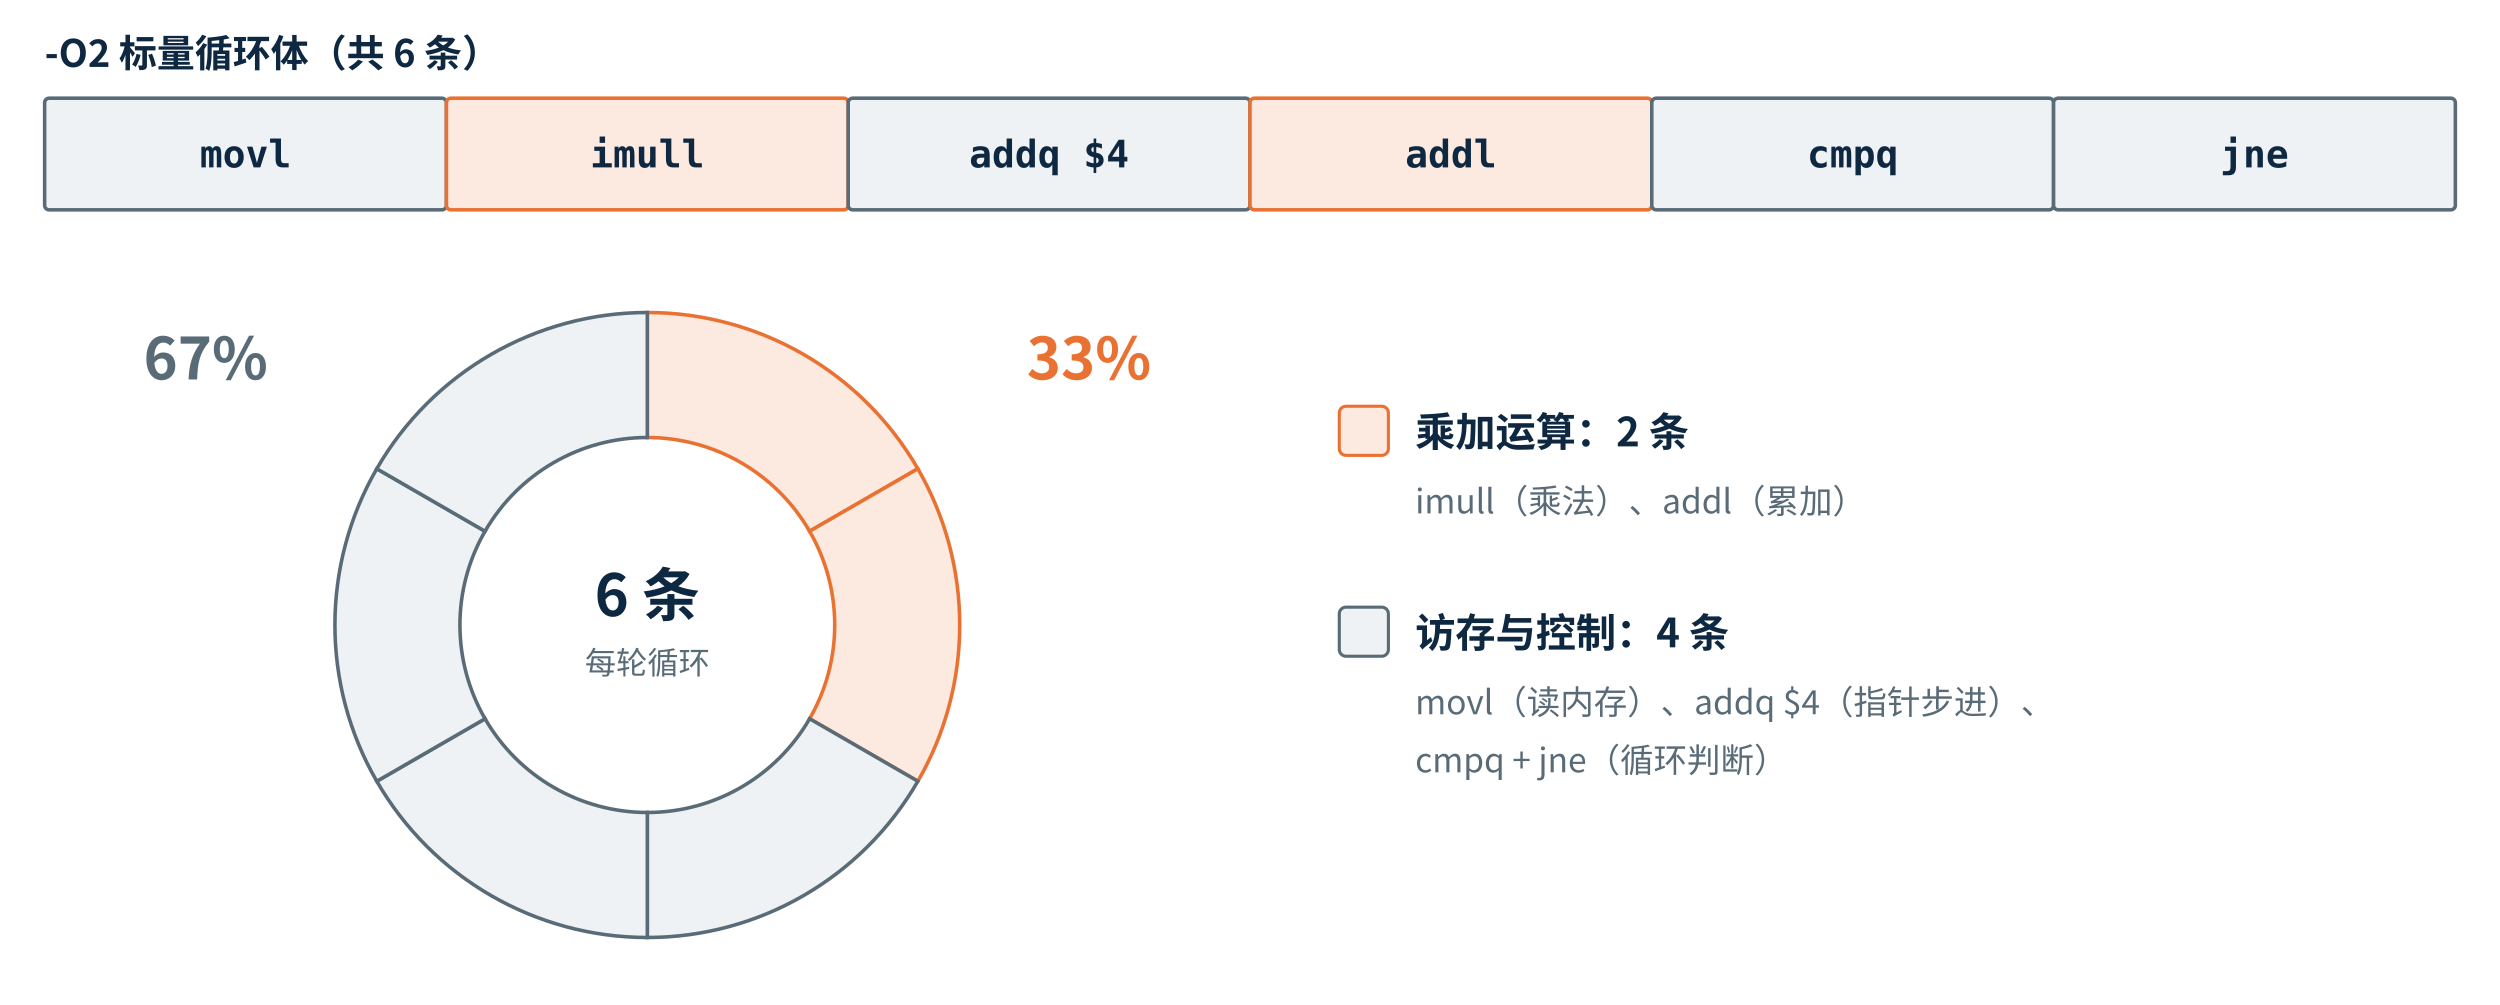
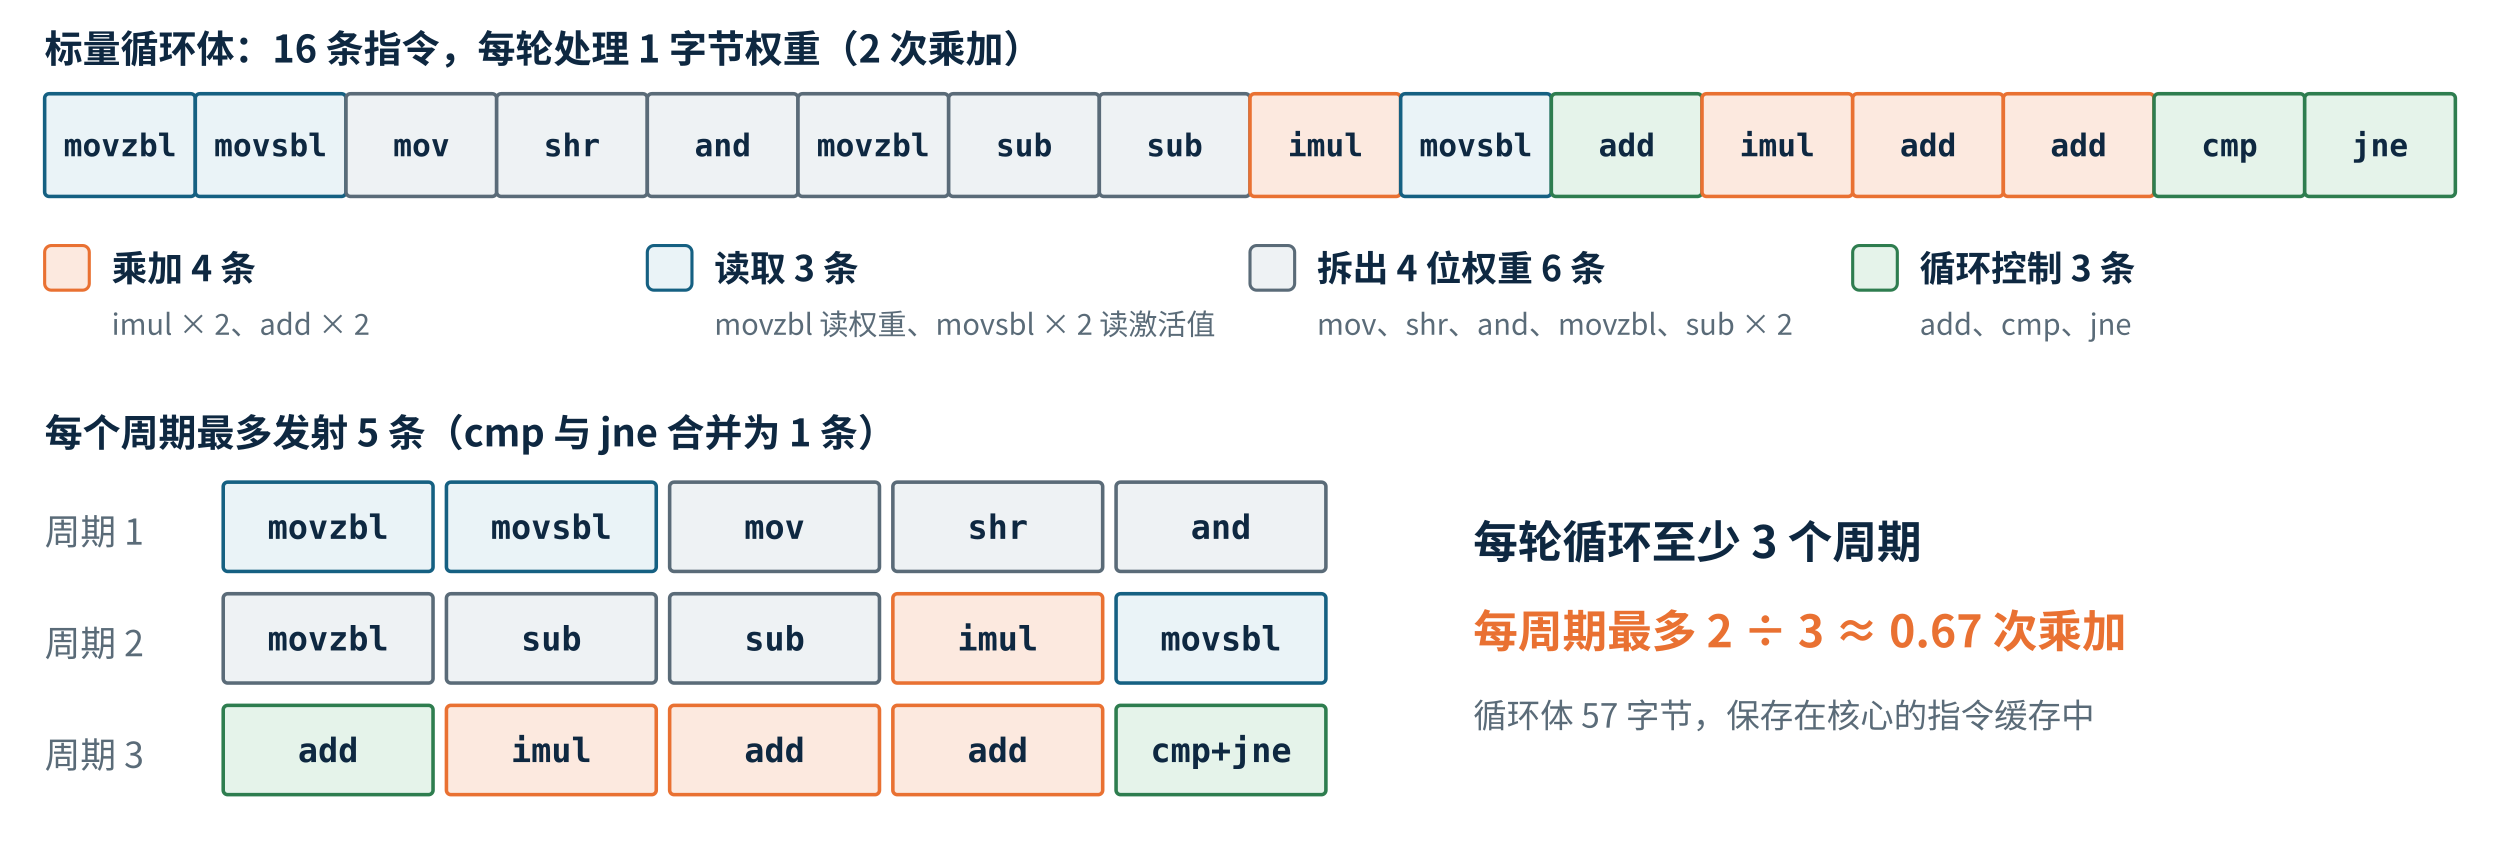
- <svg xmlns="http://www.w3.org/2000/svg" viewBox="0 0 1120 450" width="1120" height="450">
+ <svg xmlns="http://www.w3.org/2000/svg" viewBox="0 0 1120 380" width="1120" height="380">
  <defs>
    <marker id="ah-156082" viewBox="0 0 10 10" refX="9" refY="5" markerWidth="7" markerHeight="7" orient="auto-start-reverse">
      <path d="M0,0 L10,5 L0,10 z" fill="#156082" />
    </marker>
    <marker id="ah-e97132" viewBox="0 0 10 10" refX="9" refY="5" markerWidth="7" markerHeight="7" orient="auto-start-reverse">
      <path d="M0,0 L10,5 L0,10 z" fill="#e97132" />
    </marker>
    <marker id="ah-0e2841" viewBox="0 0 10 10" refX="9" refY="5" markerWidth="7" markerHeight="7" orient="auto-start-reverse">
      <path d="M0,0 L10,5 L0,10 z" fill="#0e2841" />
    </marker>
    <marker id="ah-2e7d4f" viewBox="0 0 10 10" refX="9" refY="5" markerWidth="7" markerHeight="7" orient="auto-start-reverse">
      <path d="M0,0 L10,5 L0,10 z" fill="#2e7d4f" />
    </marker>
    <marker id="ah-c0392b" viewBox="0 0 10 10" refX="9" refY="5" markerWidth="7" markerHeight="7" orient="auto-start-reverse">
      <path d="M0,0 L10,5 L0,10 z" fill="#c0392b" />
    </marker>
    <marker id="ah-5a6b78" viewBox="0 0 10 10" refX="9" refY="5" markerWidth="7" markerHeight="7" orient="auto-start-reverse">
      <path d="M0,0 L10,5 L0,10 z" fill="#5a6b78" />
    </marker>
    <marker id="ah-9fb5c3" viewBox="0 0 10 10" refX="9" refY="5" markerWidth="7" markerHeight="7" orient="auto-start-reverse">
      <path d="M0,0 L10,5 L0,10 z" fill="#9fb5c3" />
    </marker>
  </defs>
-   <text x="20.0" y="30.0" font-family="PingFang SC, Noto Sans CJK SC, Source Han Sans SC, sans-serif" font-size="17" font-weight="bold" fill="#0e2841" text-anchor="start">-O2 标量循环体（共 6 条）</text>
-   <rect x="20.0" y="44.0" width="180.0" height="50.0" rx="2" fill="#eef2f4" stroke="#5a6b78" stroke-width="1.6" />
-   <text x="110.0" y="75.0" font-family="SFMono-Regular, Menlo, DejaVu Sans Mono, Consolas, monospace" font-size="17" font-weight="bold" fill="#0e2841" text-anchor="middle">movl</text>
-   <rect x="200.0" y="44.0" width="180.0" height="50.0" rx="2" fill="#fce9df" stroke="#e97132" stroke-width="1.6" />
-   <text x="290.0" y="75.0" font-family="SFMono-Regular, Menlo, DejaVu Sans Mono, Consolas, monospace" font-size="17" font-weight="bold" fill="#0e2841" text-anchor="middle">imull</text>
-   <rect x="380.0" y="44.0" width="180.0" height="50.0" rx="2" fill="#eef2f4" stroke="#5a6b78" stroke-width="1.6" />
-   <text x="470.0" y="75.0" font-family="SFMono-Regular, Menlo, DejaVu Sans Mono, Consolas, monospace" font-size="17" font-weight="bold" fill="#0e2841" text-anchor="middle">addq $4</text>
-   <rect x="560.0" y="44.0" width="180.0" height="50.0" rx="2" fill="#fce9df" stroke="#e97132" stroke-width="1.6" />
-   <text x="650.0" y="75.0" font-family="SFMono-Regular, Menlo, DejaVu Sans Mono, Consolas, monospace" font-size="17" font-weight="bold" fill="#0e2841" text-anchor="middle">addl</text>
-   <rect x="740.0" y="44.0" width="180.0" height="50.0" rx="2" fill="#eef2f4" stroke="#5a6b78" stroke-width="1.6" />
-   <text x="830.0" y="75.0" font-family="SFMono-Regular, Menlo, DejaVu Sans Mono, Consolas, monospace" font-size="17" font-weight="bold" fill="#0e2841" text-anchor="middle">cmpq</text>
-   <rect x="920.0" y="44.0" width="180.0" height="50.0" rx="2" fill="#eef2f4" stroke="#5a6b78" stroke-width="1.6" />
-   <text x="1010.0" y="75.0" font-family="SFMono-Regular, Menlo, DejaVu Sans Mono, Consolas, monospace" font-size="17" font-weight="bold" fill="#0e2841" text-anchor="middle">jne</text>
-   <path d="M 290.0 140.0 A 140 140 0 0 1 411.2 210.0 L 362.7 238.0 A 84 84 0 0 0 290.0 196.0 Z" fill="#fce9df" stroke="#e97132" stroke-width="1.6" />
-   <path d="M 411.2 210.0 A 140 140 0 0 1 411.2 350.0 L 362.7 322.0 A 84 84 0 0 0 362.7 238.0 Z" fill="#fce9df" stroke="#e97132" stroke-width="1.6" />
-   <path d="M 411.2 350.0 A 140 140 0 0 1 290.0 420.0 L 290.0 364.0 A 84 84 0 0 0 362.7 322.0 Z" fill="#eef2f4" stroke="#5a6b78" stroke-width="1.6" />
-   <path d="M 290.0 420.0 A 140 140 0 0 1 168.8 350.0 L 217.3 322.0 A 84 84 0 0 0 290.0 364.0 Z" fill="#eef2f4" stroke="#5a6b78" stroke-width="1.6" />
-   <path d="M 168.8 350.0 A 140 140 0 0 1 168.8 210.0 L 217.3 238.0 A 84 84 0 0 0 217.3 322.0 Z" fill="#eef2f4" stroke="#5a6b78" stroke-width="1.6" />
-   <path d="M 168.8 210.0 A 140 140 0 0 1 290.0 140.0 L 290.0 196.0 A 84 84 0 0 0 217.3 238.0 Z" fill="#eef2f4" stroke="#5a6b78" stroke-width="1.6" />
-   <text x="290.0" y="276.0" font-family="PingFang SC, Noto Sans CJK SC, Source Han Sans SC, sans-serif" font-size="26" font-weight="bold" fill="#0e2841" text-anchor="middle">6 条</text>
-   <text x="290.0" y="302.0" font-family="PingFang SC, Noto Sans CJK SC, Source Han Sans SC, sans-serif" font-size="14" font-weight="normal" fill="#5a6b78" text-anchor="middle">每轮循环</text>
-   <text x="460.0" y="170.0" font-family="PingFang SC, Noto Sans CJK SC, Source Han Sans SC, sans-serif" font-size="26" font-weight="bold" fill="#e97132" text-anchor="start">33%</text>
-   <text x="120.0" y="170.0" font-family="PingFang SC, Noto Sans CJK SC, Source Han Sans SC, sans-serif" font-size="26" font-weight="bold" fill="#5a6b78" text-anchor="end">67%</text>
-   <rect x="600.0" y="182.0" width="22.0" height="22.0" rx="3" fill="#fce9df" stroke="#e97132" stroke-width="1.4" />
-   <text x="634.0" y="200.0" font-family="PingFang SC, Noto Sans CJK SC, Source Han Sans SC, sans-serif" font-size="18" font-weight="bold" fill="#0e2841" text-anchor="start">乘加运算：2 条</text>
-   <text x="634.0" y="230.0" font-family="PingFang SC, Noto Sans CJK SC, Source Han Sans SC, sans-serif" font-size="15" font-weight="normal" fill="#5a6b78" text-anchor="start">imull（乘法）、addl（累加）</text>
-   <rect x="600.0" y="272.0" width="22.0" height="22.0" rx="3" fill="#eef2f4" stroke="#5a6b78" stroke-width="1.4" />
-   <text x="634.0" y="290.0" font-family="PingFang SC, Noto Sans CJK SC, Source Han Sans SC, sans-serif" font-size="18" font-weight="bold" fill="#0e2841" text-anchor="start">访存与控制：4 条</text>
-   <text x="634.0" y="320.0" font-family="PingFang SC, Noto Sans CJK SC, Source Han Sans SC, sans-serif" font-size="15" font-weight="normal" fill="#5a6b78" text-anchor="start">movl（读内存）、addq $4（指针步进）、</text>
-   <text x="634.0" y="346.0" font-family="PingFang SC, Noto Sans CJK SC, Source Han Sans SC, sans-serif" font-size="15" font-weight="normal" fill="#5a6b78" text-anchor="start">cmpq + jne（循环判断）</text>
+   <text x="20.0" y="28.0" font-family="PingFang SC, Noto Sans CJK SC, Source Han Sans SC, sans-serif" font-size="17" font-weight="bold" fill="#0e2841" text-anchor="start">标量循环体：16 条指令，每轮处理 1 字节权重（2 次乘加）</text>
+   <rect x="20.0" y="42.0" width="67.5" height="46.0" rx="2" fill="#eaf3f7" stroke="#156082" stroke-width="1.6" />
+   <text x="53.8" y="70.0" font-family="SFMono-Regular, Menlo, DejaVu Sans Mono, Consolas, monospace" font-size="14" font-weight="bold" fill="#0e2841" text-anchor="middle">movzbl</text>
+   <rect x="87.5" y="42.0" width="67.5" height="46.0" rx="2" fill="#eaf3f7" stroke="#156082" stroke-width="1.6" />
+   <text x="121.2" y="70.0" font-family="SFMono-Regular, Menlo, DejaVu Sans Mono, Consolas, monospace" font-size="14" font-weight="bold" fill="#0e2841" text-anchor="middle">movsbl</text>
+   <rect x="155.0" y="42.0" width="67.5" height="46.0" rx="2" fill="#eef2f4" stroke="#5a6b78" stroke-width="1.6" />
+   <text x="188.8" y="70.0" font-family="SFMono-Regular, Menlo, DejaVu Sans Mono, Consolas, monospace" font-size="14" font-weight="bold" fill="#0e2841" text-anchor="middle">mov</text>
+   <rect x="222.5" y="42.0" width="67.5" height="46.0" rx="2" fill="#eef2f4" stroke="#5a6b78" stroke-width="1.6" />
+   <text x="256.2" y="70.0" font-family="SFMono-Regular, Menlo, DejaVu Sans Mono, Consolas, monospace" font-size="14" font-weight="bold" fill="#0e2841" text-anchor="middle">shr</text>
+   <rect x="290.0" y="42.0" width="67.5" height="46.0" rx="2" fill="#eef2f4" stroke="#5a6b78" stroke-width="1.6" />
+   <text x="323.8" y="70.0" font-family="SFMono-Regular, Menlo, DejaVu Sans Mono, Consolas, monospace" font-size="14" font-weight="bold" fill="#0e2841" text-anchor="middle">and</text>
+   <rect x="357.5" y="42.0" width="67.5" height="46.0" rx="2" fill="#eef2f4" stroke="#5a6b78" stroke-width="1.6" />
+   <text x="391.2" y="70.0" font-family="SFMono-Regular, Menlo, DejaVu Sans Mono, Consolas, monospace" font-size="14" font-weight="bold" fill="#0e2841" text-anchor="middle">movzbl</text>
+   <rect x="425.0" y="42.0" width="67.5" height="46.0" rx="2" fill="#eef2f4" stroke="#5a6b78" stroke-width="1.6" />
+   <text x="458.8" y="70.0" font-family="SFMono-Regular, Menlo, DejaVu Sans Mono, Consolas, monospace" font-size="14" font-weight="bold" fill="#0e2841" text-anchor="middle">sub</text>
+   <rect x="492.5" y="42.0" width="67.5" height="46.0" rx="2" fill="#eef2f4" stroke="#5a6b78" stroke-width="1.6" />
+   <text x="526.2" y="70.0" font-family="SFMono-Regular, Menlo, DejaVu Sans Mono, Consolas, monospace" font-size="14" font-weight="bold" fill="#0e2841" text-anchor="middle">sub</text>
+   <rect x="560.0" y="42.0" width="67.5" height="46.0" rx="2" fill="#fce9df" stroke="#e97132" stroke-width="1.6" />
+   <text x="593.8" y="70.0" font-family="SFMono-Regular, Menlo, DejaVu Sans Mono, Consolas, monospace" font-size="14" font-weight="bold" fill="#0e2841" text-anchor="middle">imul</text>
+   <rect x="627.5" y="42.0" width="67.5" height="46.0" rx="2" fill="#eaf3f7" stroke="#156082" stroke-width="1.6" />
+   <text x="661.2" y="70.0" font-family="SFMono-Regular, Menlo, DejaVu Sans Mono, Consolas, monospace" font-size="14" font-weight="bold" fill="#0e2841" text-anchor="middle">movsbl</text>
+   <rect x="695.0" y="42.0" width="67.5" height="46.0" rx="2" fill="#e5f3ea" stroke="#2e7d4f" stroke-width="1.6" />
+   <text x="728.8" y="70.0" font-family="SFMono-Regular, Menlo, DejaVu Sans Mono, Consolas, monospace" font-size="14" font-weight="bold" fill="#0e2841" text-anchor="middle">add</text>
+   <rect x="762.5" y="42.0" width="67.5" height="46.0" rx="2" fill="#fce9df" stroke="#e97132" stroke-width="1.6" />
+   <text x="796.2" y="70.0" font-family="SFMono-Regular, Menlo, DejaVu Sans Mono, Consolas, monospace" font-size="14" font-weight="bold" fill="#0e2841" text-anchor="middle">imul</text>
+   <rect x="830.0" y="42.0" width="67.5" height="46.0" rx="2" fill="#fce9df" stroke="#e97132" stroke-width="1.6" />
+   <text x="863.8" y="70.0" font-family="SFMono-Regular, Menlo, DejaVu Sans Mono, Consolas, monospace" font-size="14" font-weight="bold" fill="#0e2841" text-anchor="middle">add</text>
+   <rect x="897.5" y="42.0" width="67.5" height="46.0" rx="2" fill="#fce9df" stroke="#e97132" stroke-width="1.6" />
+   <text x="931.2" y="70.0" font-family="SFMono-Regular, Menlo, DejaVu Sans Mono, Consolas, monospace" font-size="14" font-weight="bold" fill="#0e2841" text-anchor="middle">add</text>
+   <rect x="965.0" y="42.0" width="67.5" height="46.0" rx="2" fill="#e5f3ea" stroke="#2e7d4f" stroke-width="1.6" />
+   <text x="998.8" y="70.0" font-family="SFMono-Regular, Menlo, DejaVu Sans Mono, Consolas, monospace" font-size="14" font-weight="bold" fill="#0e2841" text-anchor="middle">cmp</text>
+   <rect x="1032.5" y="42.0" width="67.5" height="46.0" rx="2" fill="#e5f3ea" stroke="#2e7d4f" stroke-width="1.6" />
+   <text x="1066.2" y="70.0" font-family="SFMono-Regular, Menlo, DejaVu Sans Mono, Consolas, monospace" font-size="14" font-weight="bold" fill="#0e2841" text-anchor="middle">jne</text>
+   <rect x="20.0" y="110.0" width="20.0" height="20.0" rx="3" fill="#fce9df" stroke="#e97132" stroke-width="1.4" />
+   <text x="50.0" y="126.0" font-family="PingFang SC, Noto Sans CJK SC, Source Han Sans SC, sans-serif" font-size="16" font-weight="bold" fill="#0e2841" text-anchor="start">乘加 4 条</text>
+   <text x="50.0" y="150.0" font-family="PingFang SC, Noto Sans CJK SC, Source Han Sans SC, sans-serif" font-size="13" font-weight="normal" fill="#5a6b78" text-anchor="start">imul × 2、add × 2</text>
+   <rect x="290.0" y="110.0" width="20.0" height="20.0" rx="3" fill="#eaf3f7" stroke="#156082" stroke-width="1.4" />
+   <text x="320.0" y="126.0" font-family="PingFang SC, Noto Sans CJK SC, Source Han Sans SC, sans-serif" font-size="16" font-weight="bold" fill="#0e2841" text-anchor="start">读取 3 条</text>
+   <text x="320.0" y="150.0" font-family="PingFang SC, Noto Sans CJK SC, Source Han Sans SC, sans-serif" font-size="13" font-weight="normal" fill="#5a6b78" text-anchor="start">movzbl 读权重、movsbl × 2 读激活值</text>
+   <rect x="560.0" y="110.0" width="20.0" height="20.0" rx="3" fill="#eef2f4" stroke="#5a6b78" stroke-width="1.4" />
+   <text x="590.0" y="126.0" font-family="PingFang SC, Noto Sans CJK SC, Source Han Sans SC, sans-serif" font-size="16" font-weight="bold" fill="#0e2841" text-anchor="start">拆出 4 位权重 6 条</text>
+   <text x="590.0" y="150.0" font-family="PingFang SC, Noto Sans CJK SC, Source Han Sans SC, sans-serif" font-size="13" font-weight="normal" fill="#5a6b78" text-anchor="start">mov、shr、and、movzbl、sub × 2</text>
+   <rect x="830.0" y="110.0" width="20.0" height="20.0" rx="3" fill="#e5f3ea" stroke="#2e7d4f" stroke-width="1.4" />
+   <text x="860.0" y="126.0" font-family="PingFang SC, Noto Sans CJK SC, Source Han Sans SC, sans-serif" font-size="16" font-weight="bold" fill="#0e2841" text-anchor="start">循环控制 3 条</text>
+   <text x="860.0" y="150.0" font-family="PingFang SC, Noto Sans CJK SC, Source Han Sans SC, sans-serif" font-size="13" font-weight="normal" fill="#5a6b78" text-anchor="start">add、cmp、jne</text>
+   <text x="20.0" y="200.0" font-family="PingFang SC, Noto Sans CJK SC, Source Han Sans SC, sans-serif" font-size="17" font-weight="bold" fill="#0e2841" text-anchor="start">每个周期最多发射 5 条（cmp 与 jne 合并为 1 条）</text>
+   <text x="20.0" y="244.0" font-family="PingFang SC, Noto Sans CJK SC, Source Han Sans SC, sans-serif" font-size="16" font-weight="normal" fill="#5a6b78" text-anchor="start">周期 1</text>
+   <rect x="100.0" y="216.0" width="94.0" height="40.0" rx="2" fill="#eaf3f7" stroke="#156082" stroke-width="1.6" />
+   <text x="147.0" y="241.4" font-family="SFMono-Regular, Menlo, DejaVu Sans Mono, Consolas, monospace" font-size="15" font-weight="bold" fill="#0e2841" text-anchor="middle">movzbl</text>
+   <rect x="200.0" y="216.0" width="94.0" height="40.0" rx="2" fill="#eaf3f7" stroke="#156082" stroke-width="1.6" />
+   <text x="247.0" y="241.4" font-family="SFMono-Regular, Menlo, DejaVu Sans Mono, Consolas, monospace" font-size="15" font-weight="bold" fill="#0e2841" text-anchor="middle">movsbl</text>
+   <rect x="300.0" y="216.0" width="94.0" height="40.0" rx="2" fill="#eef2f4" stroke="#5a6b78" stroke-width="1.6" />
+   <text x="347.0" y="241.4" font-family="SFMono-Regular, Menlo, DejaVu Sans Mono, Consolas, monospace" font-size="15" font-weight="bold" fill="#0e2841" text-anchor="middle">mov</text>
+   <rect x="400.0" y="216.0" width="94.0" height="40.0" rx="2" fill="#eef2f4" stroke="#5a6b78" stroke-width="1.6" />
+   <text x="447.0" y="241.4" font-family="SFMono-Regular, Menlo, DejaVu Sans Mono, Consolas, monospace" font-size="15" font-weight="bold" fill="#0e2841" text-anchor="middle">shr</text>
+   <rect x="500.0" y="216.0" width="94.0" height="40.0" rx="2" fill="#eef2f4" stroke="#5a6b78" stroke-width="1.6" />
+   <text x="547.0" y="241.4" font-family="SFMono-Regular, Menlo, DejaVu Sans Mono, Consolas, monospace" font-size="15" font-weight="bold" fill="#0e2841" text-anchor="middle">and</text>
+   <text x="20.0" y="294.0" font-family="PingFang SC, Noto Sans CJK SC, Source Han Sans SC, sans-serif" font-size="16" font-weight="normal" fill="#5a6b78" text-anchor="start">周期 2</text>
+   <rect x="100.0" y="266.0" width="94.0" height="40.0" rx="2" fill="#eef2f4" stroke="#5a6b78" stroke-width="1.6" />
+   <text x="147.0" y="291.4" font-family="SFMono-Regular, Menlo, DejaVu Sans Mono, Consolas, monospace" font-size="15" font-weight="bold" fill="#0e2841" text-anchor="middle">movzbl</text>
+   <rect x="200.0" y="266.0" width="94.0" height="40.0" rx="2" fill="#eef2f4" stroke="#5a6b78" stroke-width="1.6" />
+   <text x="247.0" y="291.4" font-family="SFMono-Regular, Menlo, DejaVu Sans Mono, Consolas, monospace" font-size="15" font-weight="bold" fill="#0e2841" text-anchor="middle">sub</text>
+   <rect x="300.0" y="266.0" width="94.0" height="40.0" rx="2" fill="#eef2f4" stroke="#5a6b78" stroke-width="1.6" />
+   <text x="347.0" y="291.4" font-family="SFMono-Regular, Menlo, DejaVu Sans Mono, Consolas, monospace" font-size="15" font-weight="bold" fill="#0e2841" text-anchor="middle">sub</text>
+   <rect x="400.0" y="266.0" width="94.0" height="40.0" rx="2" fill="#fce9df" stroke="#e97132" stroke-width="1.6" />
+   <text x="447.0" y="291.4" font-family="SFMono-Regular, Menlo, DejaVu Sans Mono, Consolas, monospace" font-size="15" font-weight="bold" fill="#0e2841" text-anchor="middle">imul</text>
+   <rect x="500.0" y="266.0" width="94.0" height="40.0" rx="2" fill="#eaf3f7" stroke="#156082" stroke-width="1.6" />
+   <text x="547.0" y="291.4" font-family="SFMono-Regular, Menlo, DejaVu Sans Mono, Consolas, monospace" font-size="15" font-weight="bold" fill="#0e2841" text-anchor="middle">movsbl</text>
+   <text x="20.0" y="344.0" font-family="PingFang SC, Noto Sans CJK SC, Source Han Sans SC, sans-serif" font-size="16" font-weight="normal" fill="#5a6b78" text-anchor="start">周期 3</text>
+   <rect x="100.0" y="316.0" width="94.0" height="40.0" rx="2" fill="#e5f3ea" stroke="#2e7d4f" stroke-width="1.6" />
+   <text x="147.0" y="341.4" font-family="SFMono-Regular, Menlo, DejaVu Sans Mono, Consolas, monospace" font-size="15" font-weight="bold" fill="#0e2841" text-anchor="middle">add</text>
+   <rect x="200.0" y="316.0" width="94.0" height="40.0" rx="2" fill="#fce9df" stroke="#e97132" stroke-width="1.6" />
+   <text x="247.0" y="341.4" font-family="SFMono-Regular, Menlo, DejaVu Sans Mono, Consolas, monospace" font-size="15" font-weight="bold" fill="#0e2841" text-anchor="middle">imul</text>
+   <rect x="300.0" y="316.0" width="94.0" height="40.0" rx="2" fill="#fce9df" stroke="#e97132" stroke-width="1.6" />
+   <text x="347.0" y="341.4" font-family="SFMono-Regular, Menlo, DejaVu Sans Mono, Consolas, monospace" font-size="15" font-weight="bold" fill="#0e2841" text-anchor="middle">add</text>
+   <rect x="400.0" y="316.0" width="94.0" height="40.0" rx="2" fill="#fce9df" stroke="#e97132" stroke-width="1.6" />
+   <text x="447.0" y="341.4" font-family="SFMono-Regular, Menlo, DejaVu Sans Mono, Consolas, monospace" font-size="15" font-weight="bold" fill="#0e2841" text-anchor="middle">add</text>
+   <rect x="500.0" y="316.0" width="94.0" height="40.0" rx="2" fill="#e5f3ea" stroke="#2e7d4f" stroke-width="1.6" />
+   <text x="547.0" y="341.4" font-family="SFMono-Regular, Menlo, DejaVu Sans Mono, Consolas, monospace" font-size="15" font-weight="bold" fill="#0e2841" text-anchor="middle">cmp+jne</text>
+   <text x="660.0" y="250.0" font-family="PingFang SC, Noto Sans CJK SC, Source Han Sans SC, sans-serif" font-size="20" font-weight="bold" fill="#0e2841" text-anchor="start">每轮循环至少 3 个周期</text>
+   <text x="660.0" y="290.0" font-family="PingFang SC, Noto Sans CJK SC, Source Han Sans SC, sans-serif" font-size="20" font-weight="bold" fill="#e97132" text-anchor="start">每周期最多 2 ÷ 3 ≈ 0.67 次乘加</text>
+   <text x="660.0" y="326.0" font-family="PingFang SC, Noto Sans CJK SC, Source Han Sans SC, sans-serif" font-size="15" font-weight="normal" fill="#5a6b78" text-anchor="start">循环体 57 字节，保存在核心的指令缓存中</text>
</svg>
